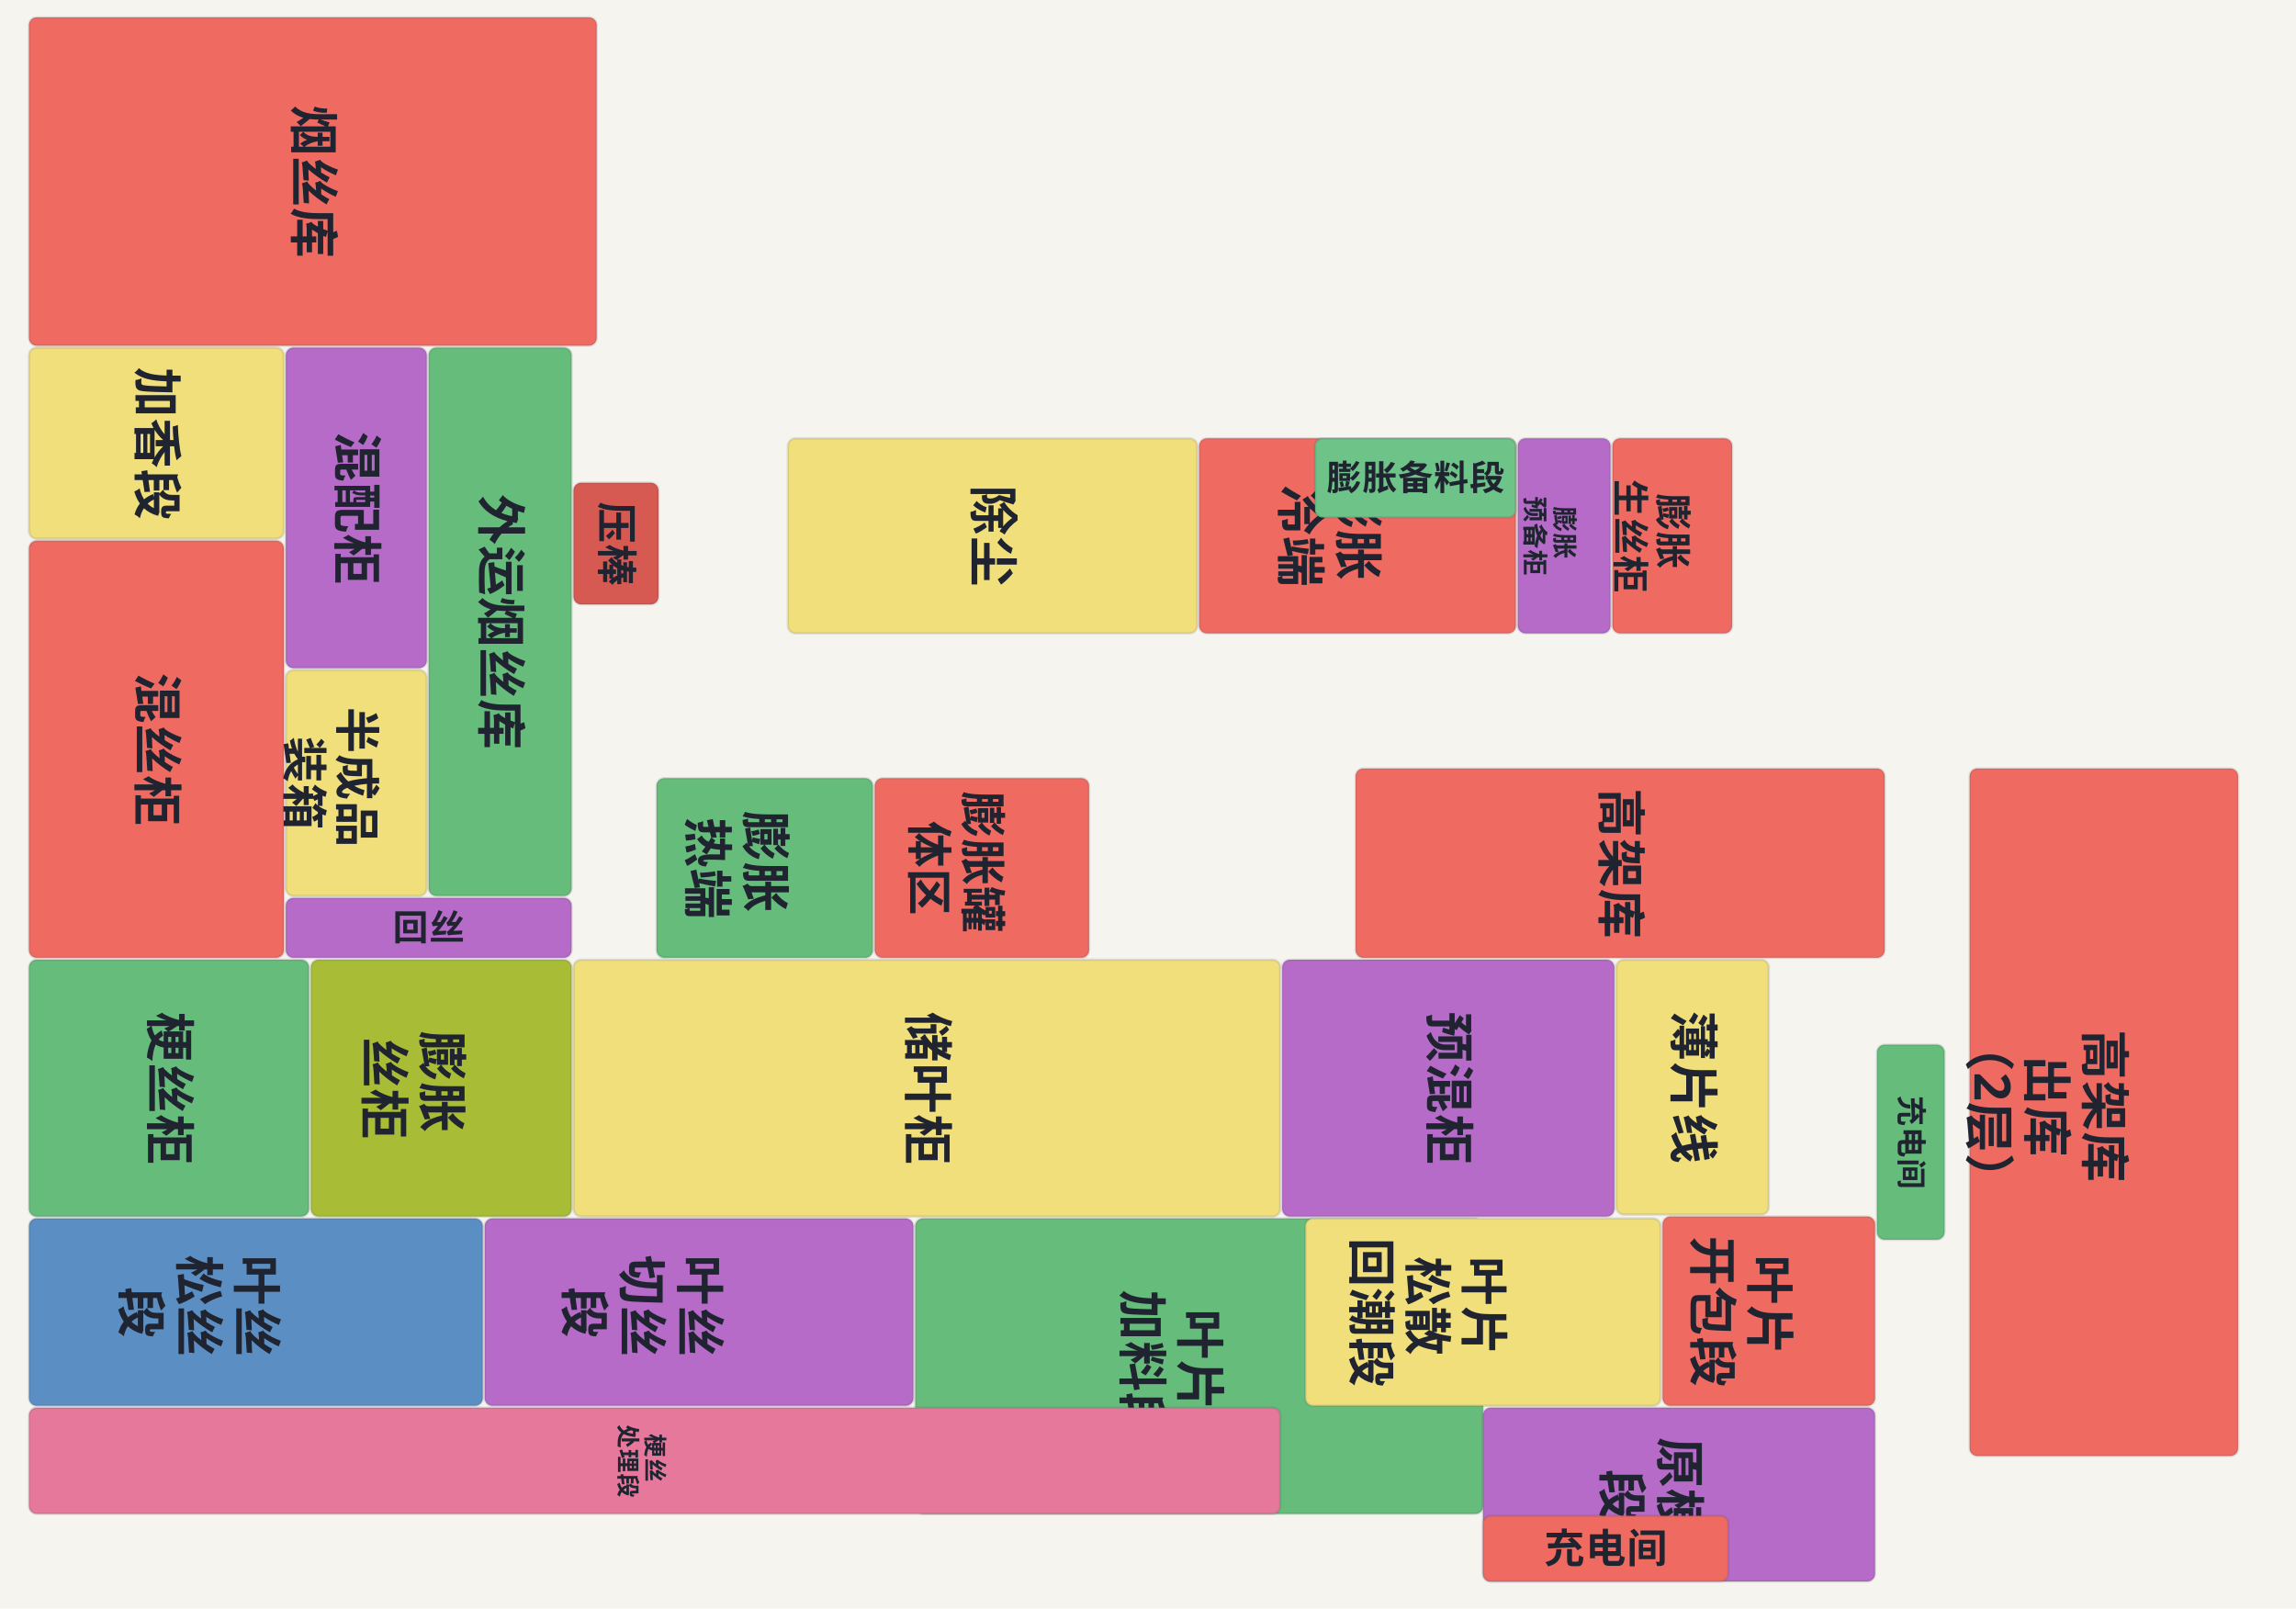
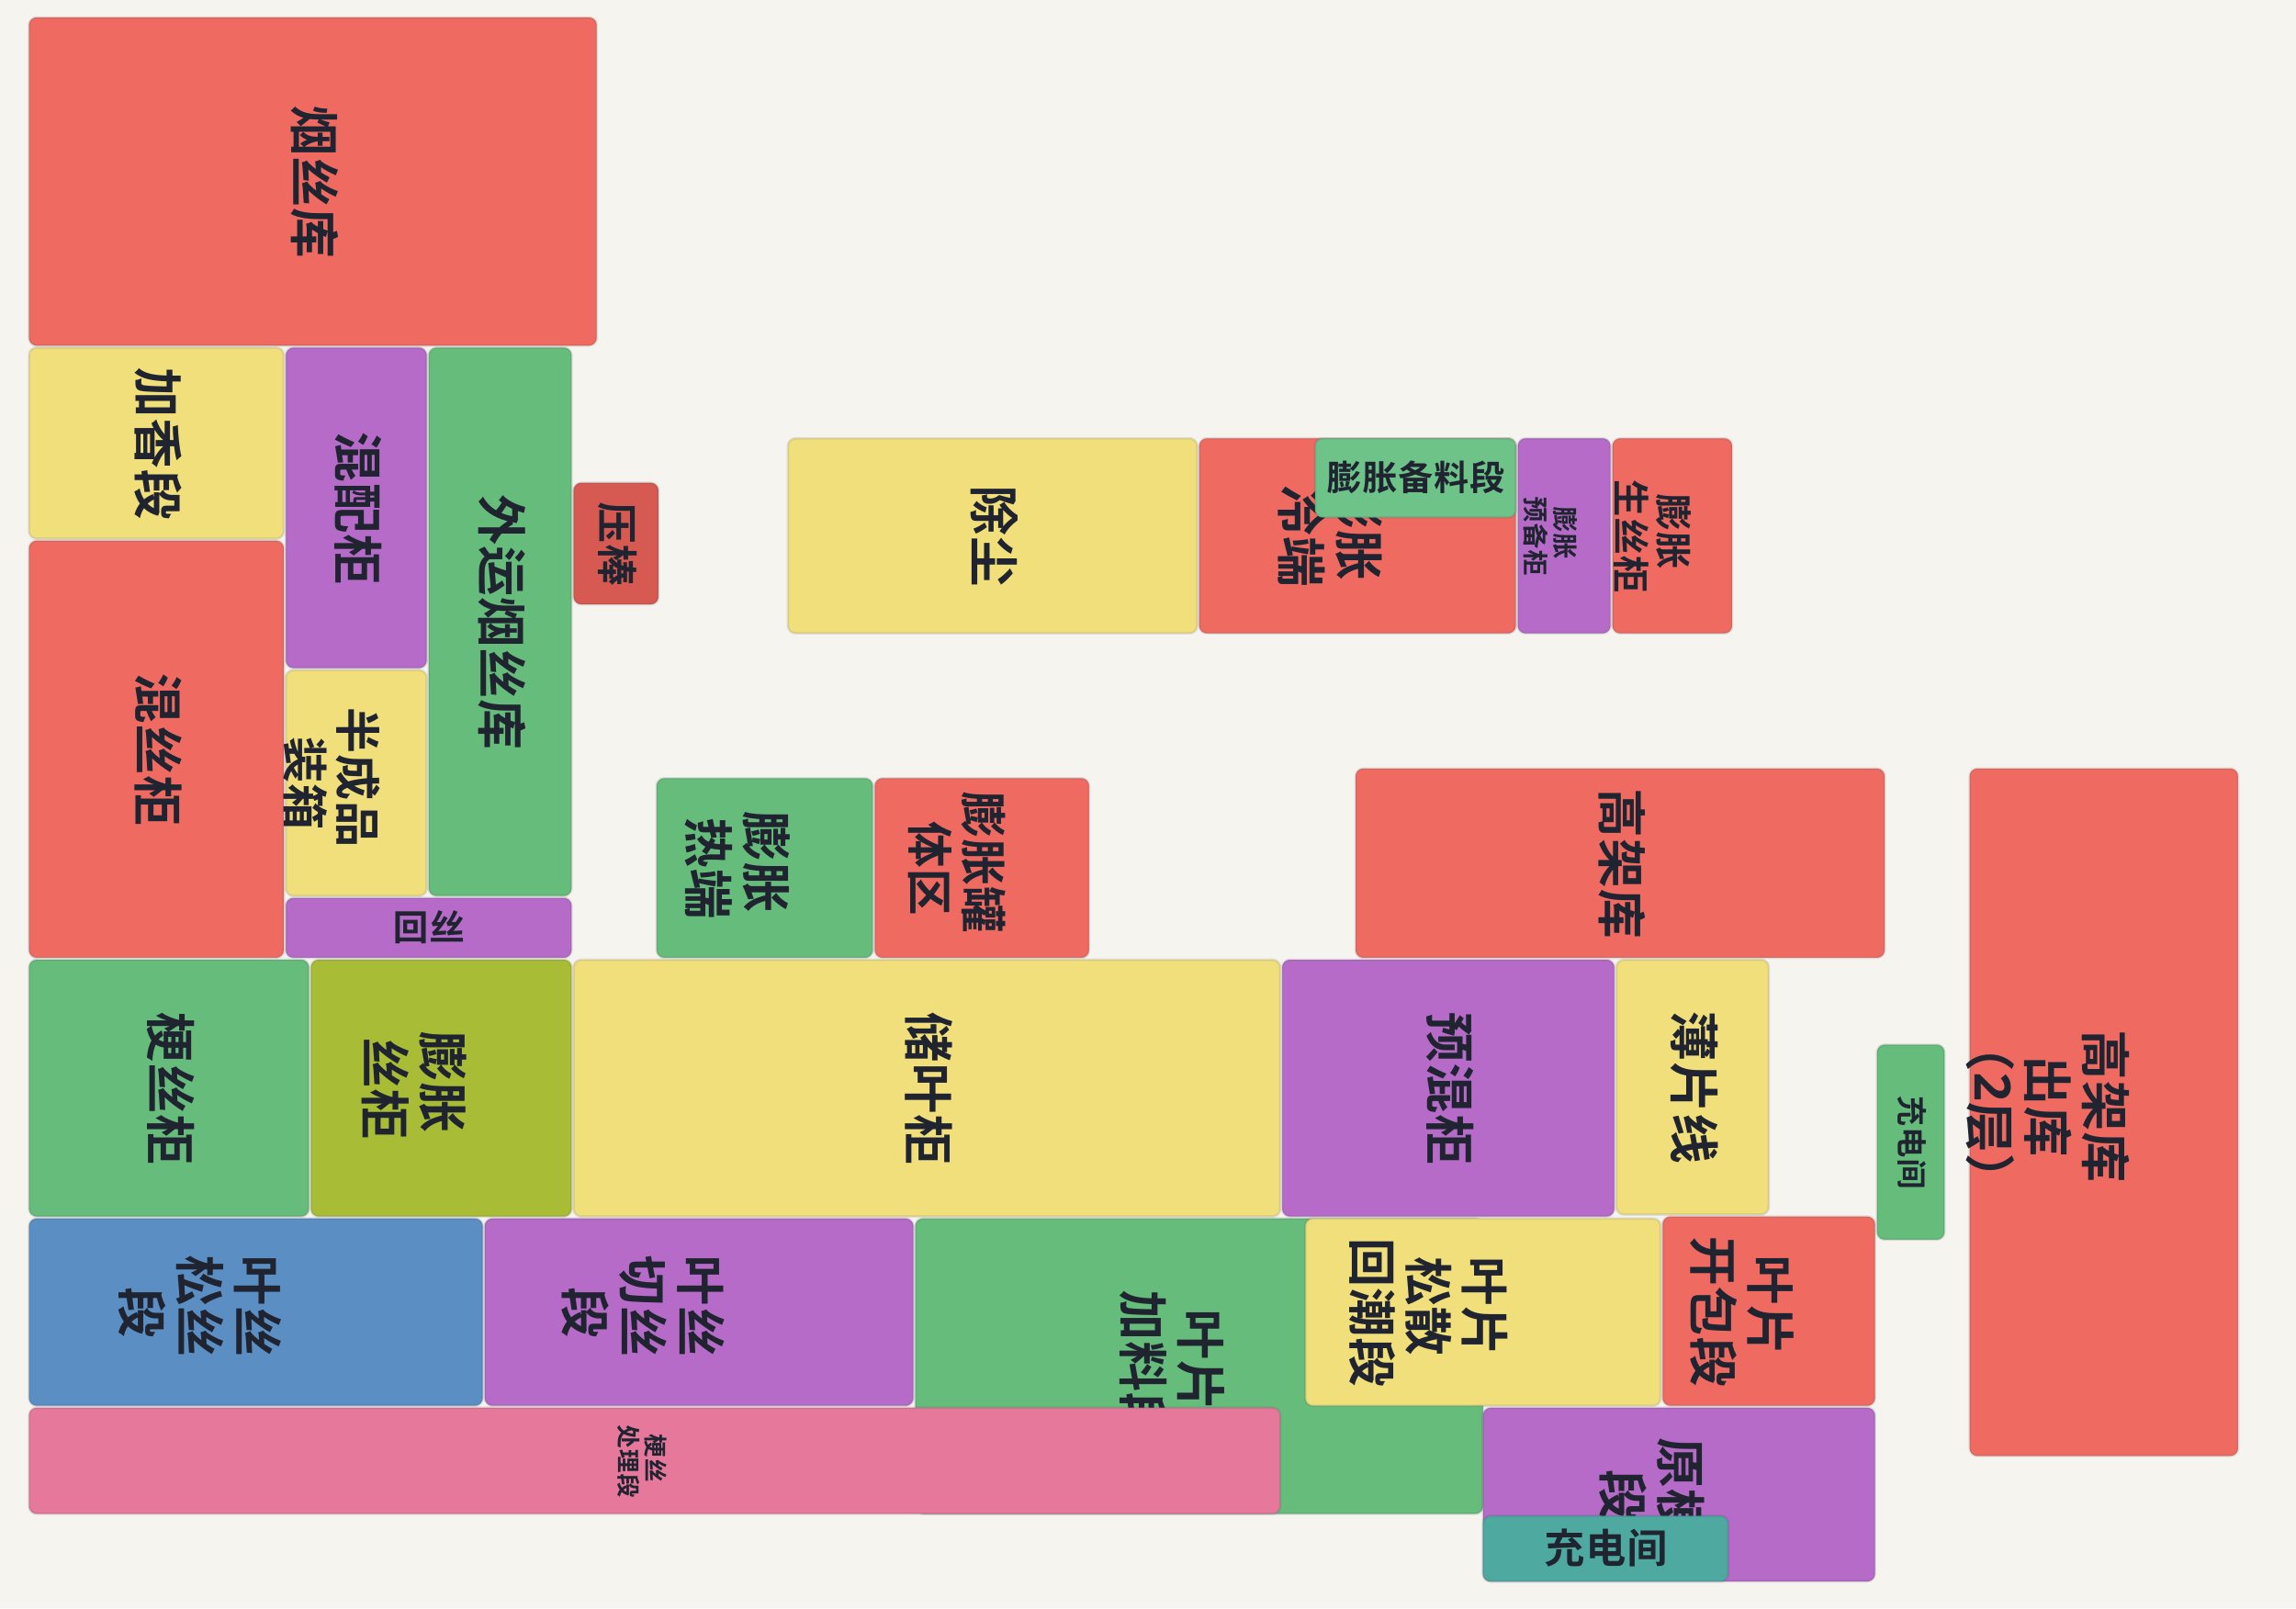
<svg xmlns="http://www.w3.org/2000/svg" width="1189" height="833" viewBox="0 0 1189 833" role="img" aria-labelledby="title desc">
  <style>
    .canvas { fill: #f6f4ef; }
    .zone { cursor: pointer; }
-     .zone rect { stroke: rgba(40, 48, 64, 0.12); stroke-width: 1.25; rx: 4; ry: 4; transition: filter 160ms ease, transform 160ms ease, opacity 160ms ease; }
+     .zone rect { stroke: rgba(40, 48, 64, 0.12); stroke-width: 1.25; rx: 4; ry: 4; transition: filter 160ms ease, stroke 160ms ease; }
    .zone:hover rect, .zone:focus rect { filter: brightness(1.06); stroke: rgba(25, 35, 52, 0.32); }
    .zone text { fill: #1f2430; font-family: "Noto Sans SC", "Microsoft YaHei", "PingFang SC", sans-serif; font-weight: 600; letter-spacing: 0.5px; pointer-events: none; user-select: none; }
  </style>
  <rect class="canvas" x="0" y="0" width="1189" height="833" />
  <g id="zone-01" class="zone" data-label="烟丝库">
    <rect x="15" y="9" width="294" height="170" fill="#ef6b62" />
    <text transform="translate(162.0 94.0) rotate(90)" text-anchor="middle" dominant-baseline="middle" font-size="26.0">
      <tspan x="0" dy="0.0">烟丝库</tspan>
    </text>
  </g>
  <g id="zone-02" class="zone" data-label="加香段">
    <rect x="15" y="180" width="132" height="99" fill="#f1df7b" />
    <text transform="translate(81.0 229.5) rotate(90)" text-anchor="middle" dominant-baseline="middle" font-size="25.9">
      <tspan x="0" dy="0.0">加香段</tspan>
    </text>
  </g>
  <g id="zone-03" class="zone" data-label="混配柜">
    <rect x="148" y="180" width="73" height="166" fill="#b56bc7" />
    <text transform="translate(184.5 263.0) rotate(90)" text-anchor="middle" dominant-baseline="middle" font-size="26.0">
      <tspan x="0" dy="0.0">混配柜</tspan>
    </text>
  </g>
  <g id="zone-04" class="zone" data-label="外运烟丝库">
    <rect x="222" y="180" width="74" height="284" fill="#66bc7a" />
    <text transform="translate(259.0 322.0) rotate(90)" text-anchor="middle" dominant-baseline="middle" font-size="26.0">
      <tspan x="0" dy="0.0">外运烟丝库</tspan>
    </text>
  </g>
  <g id="zone-05" class="zone" data-label="除尘">
    <rect x="408" y="227" width="212" height="101" fill="#f1df7b" />
    <text transform="translate(514.0 277.5) rotate(90)" text-anchor="middle" dominant-baseline="middle" font-size="26.0">
      <tspan x="0" dy="0.0">除尘</tspan>
    </text>
  </g>
  <g id="zone-06" class="zone" data-label="膨胀冷端">
    <rect x="621" y="227" width="164" height="101" fill="#ef6b62" />
    <text transform="translate(703.0 277.5) rotate(90)" text-anchor="middle" dominant-baseline="middle" font-size="26.0">
      <tspan x="0" dy="0.0">膨胀</tspan>
      <tspan x="0" dy="29.9">冷端</tspan>
    </text>
  </g>
  <g id="zone-07" class="zone" data-label="膨胀备料段">
    <rect x="681" y="227" width="104" height="41" fill="#6dc388" />
    <text x="733.0" y="247.5" text-anchor="middle" dominant-baseline="middle" font-size="18.0">
      <tspan x="733.0" dy="0.0">膨胀备料段</tspan>
    </text>
  </g>
  <g id="zone-08" class="zone" data-label="膨胀预备柜">
    <rect x="786" y="227" width="48" height="101" fill="#b56bc7" />
    <text transform="translate(810.0 277.5) rotate(90)" text-anchor="middle" dominant-baseline="middle" font-size="13.3">
      <tspan x="0" dy="0.0">膨胀</tspan>
      <tspan x="0" dy="15.3">预备柜</tspan>
    </text>
  </g>
  <g id="zone-09" class="zone" data-label="膨胀生丝柜">
    <rect x="835" y="227" width="62" height="101" fill="#ef6b62" />
    <text transform="translate(866.0 277.5) rotate(90)" text-anchor="middle" dominant-baseline="middle" font-size="19.2">
      <tspan x="0" dy="0.0">膨胀</tspan>
      <tspan x="0" dy="22.0">生丝柜</tspan>
    </text>
  </g>
  <g id="zone-10" class="zone" data-label="压棒">
    <rect x="297" y="250" width="44" height="63" fill="#d75a52" />
    <text transform="translate(319.0 281.5) rotate(90)" text-anchor="middle" dominant-baseline="middle" font-size="21.4">
      <tspan x="0" dy="0.0">压棒</tspan>
    </text>
  </g>
  <g id="zone-11" class="zone" data-label="混丝柜">
    <rect x="15" y="280" width="132" height="216" fill="#ef6b62" />
    <text transform="translate(81.0 388.0) rotate(90)" text-anchor="middle" dominant-baseline="middle" font-size="26.0">
      <tspan x="0" dy="0.0">混丝柜</tspan>
    </text>
  </g>
  <g id="zone-12" class="zone" data-label="半成品装箱">
    <rect x="148" y="347" width="73" height="117" fill="#f1df7b" />
    <text transform="translate(184.5 405.5) rotate(90)" text-anchor="middle" dominant-baseline="middle" font-size="23.8">
      <tspan x="0" dy="0.0">半成品</tspan>
      <tspan x="0" dy="27.3">装箱</tspan>
    </text>
  </g>
  <g id="zone-13" class="zone" data-label="高架库">
    <rect x="702" y="398" width="274" height="98" fill="#ef6b62" />
    <text transform="translate(839.0 447.0) rotate(90)" text-anchor="middle" dominant-baseline="middle" font-size="25.6">
      <tspan x="0" dy="0.0">高架库</tspan>
    </text>
  </g>
  <g id="zone-14" class="zone" data-label="高架库出库（2层）">
    <rect x="1020" y="398" width="139" height="356" fill="#ef6b62" />
    <text transform="translate(1089.5 576.0) rotate(90)" text-anchor="middle" dominant-baseline="middle" font-size="26.0">
      <tspan x="0" dy="0.0">高架库</tspan>
      <tspan x="0" dy="29.9">出库</tspan>
      <tspan x="0" dy="29.9">（2层）</tspan>
    </text>
  </g>
  <g id="zone-15" class="zone" data-label="膨胀热端">
    <rect x="340" y="403" width="112" height="93" fill="#66bc7a" />
    <text transform="translate(396.0 449.5) rotate(90)" text-anchor="middle" dominant-baseline="middle" font-size="26.0">
      <tspan x="0" dy="0.0">膨胀</tspan>
      <tspan x="0" dy="29.9">热端</tspan>
    </text>
  </g>
  <g id="zone-16" class="zone" data-label="膨胀罐体区">
    <rect x="453" y="403" width="111" height="93" fill="#ef6b62" />
    <text transform="translate(508.5 449.5) rotate(90)" text-anchor="middle" dominant-baseline="middle" font-size="24.1">
      <tspan x="0" dy="0.0">膨胀罐</tspan>
      <tspan x="0" dy="27.7">体区</tspan>
    </text>
  </g>
  <g id="zone-17" class="zone" data-label="回丝">
    <rect x="148" y="465" width="148" height="31" fill="#b56bc7" />
    <text x="222.0" y="480.5" text-anchor="middle" dominant-baseline="middle" font-size="18.3">
      <tspan x="222.0" dy="0.0">回丝</tspan>
    </text>
  </g>
  <g id="zone-18" class="zone" data-label="梗丝柜">
    <rect x="15" y="497" width="145" height="133" fill="#66bc7a" />
    <text transform="translate(87.5 563.5) rotate(90)" text-anchor="middle" dominant-baseline="middle" font-size="26.0">
      <tspan x="0" dy="0.0">梗丝柜</tspan>
    </text>
  </g>
  <g id="zone-19" class="zone" data-label="膨胀丝柜">
    <rect x="161" y="497" width="135" height="133" fill="#a8bc36" />
    <text transform="translate(228.5 563.5) rotate(90)" text-anchor="middle" dominant-baseline="middle" font-size="26.0">
      <tspan x="0" dy="0.0">膨胀</tspan>
      <tspan x="0" dy="29.9">丝柜</tspan>
    </text>
  </g>
  <g id="zone-20" class="zone" data-label="储叶柜">
    <rect x="297" y="497" width="366" height="133" fill="#f1df7b" />
    <text transform="translate(480.0 563.5) rotate(90)" text-anchor="middle" dominant-baseline="middle" font-size="26.0">
      <tspan x="0" dy="0.0">储叶柜</tspan>
    </text>
  </g>
  <g id="zone-21" class="zone" data-label="预混柜">
    <rect x="664" y="497" width="172" height="133" fill="#b56bc7" />
    <text transform="translate(750.0 563.5) rotate(90)" text-anchor="middle" dominant-baseline="middle" font-size="26.0">
      <tspan x="0" dy="0.0">预混柜</tspan>
    </text>
  </g>
  <g id="zone-22" class="zone" data-label="薄片线">
    <rect x="837" y="497" width="79" height="132" fill="#f1df7b" />
    <text transform="translate(876.5 563.0) rotate(90)" text-anchor="middle" dominant-baseline="middle" font-size="26.0">
      <tspan x="0" dy="0.0">薄片线</tspan>
    </text>
  </g>
  <g id="zone-23" class="zone" data-label="充电间（右侧）">
    <rect x="972" y="541" width="35" height="101" fill="#66bc7a" />
    <text transform="translate(989.5 591.5) rotate(90)" text-anchor="middle" dominant-baseline="middle" font-size="15.8">
      <tspan x="0" dy="0.0">充电间</tspan>
    </text>
  </g>
  <g id="zone-24" class="zone" data-label="叶片开包段">
    <rect x="861" y="630" width="110" height="98" fill="#ef6b62" />
    <text transform="translate(916.0 679.0) rotate(90)" text-anchor="middle" dominant-baseline="middle" font-size="25.6">
      <tspan x="0" dy="0.0">叶片</tspan>
      <tspan x="0" dy="29.5">开包段</tspan>
    </text>
  </g>
  <g id="zone-25" class="zone" data-label="叶丝松丝段">
    <rect x="15" y="631" width="235" height="97" fill="#5b8fc3" />
    <text transform="translate(132.5 679.5) rotate(90)" text-anchor="middle" dominant-baseline="middle" font-size="26.0">
      <tspan x="0" dy="0.0">叶丝</tspan>
      <tspan x="0" dy="29.9">松丝</tspan>
      <tspan x="0" dy="29.9">段</tspan>
    </text>
  </g>
  <g id="zone-26" class="zone" data-label="叶丝切丝段">
    <rect x="251" y="631" width="222" height="97" fill="#b56bc7" />
    <text transform="translate(362.0 679.5) rotate(90)" text-anchor="middle" dominant-baseline="middle" font-size="26.0">
      <tspan x="0" dy="0.0">叶丝</tspan>
      <tspan x="0" dy="29.9">切丝</tspan>
      <tspan x="0" dy="29.9">段</tspan>
    </text>
  </g>
  <g id="zone-27" class="zone" data-label="叶片加料段">
    <rect x="474" y="631" width="294" height="153" fill="#66bc7a" />
    <text transform="translate(621.0 707.5) rotate(90)" text-anchor="middle" dominant-baseline="middle" font-size="26.0">
      <tspan x="0" dy="0.0">叶片</tspan>
      <tspan x="0" dy="29.9">加料段</tspan>
    </text>
  </g>
  <g id="zone-28" class="zone" data-label="叶片松散回潮段">
    <rect x="676" y="631" width="184" height="97" fill="#f1df7b" />
    <text transform="translate(768.0 679.5) rotate(90)" text-anchor="middle" dominant-baseline="middle" font-size="25.3">
      <tspan x="0" dy="0.0">叶片</tspan>
      <tspan x="0" dy="29.1">松散</tspan>
      <tspan x="0" dy="29.1">回潮段</tspan>
    </text>
  </g>
  <g id="zone-29" class="zone" data-label="梗丝处理段">
    <rect x="15" y="729" width="648" height="55" fill="#e6789b" />
    <text transform="translate(339.0 756.5) rotate(90)" text-anchor="middle" dominant-baseline="middle" font-size="12.2">
      <tspan x="0" dy="0.0">梗丝</tspan>
      <tspan x="0" dy="14.0">处理段</tspan>
    </text>
  </g>
  <g id="zone-30" class="zone" data-label="原梗段">
    <rect x="768" y="729" width="203" height="90" fill="#b56bc7" />
    <text transform="translate(869.5 774.0) rotate(90)" text-anchor="middle" dominant-baseline="middle" font-size="26.0">
      <tspan x="0" dy="0.0">原梗</tspan>
      <tspan x="0" dy="29.9">段</tspan>
    </text>
  </g>
  <g id="zone-31" class="zone" data-label="充电间（下侧）">
-     <rect x="768" y="785" width="127" height="34" fill="#ef6b62" />
+     <rect x="768" y="785" width="127" height="34" fill="#4ea9a0" />
    <text x="831.5" y="802.0" text-anchor="middle" dominant-baseline="middle" font-size="20.9">
      <tspan x="831.5" dy="0.0">充电间</tspan>
    </text>
  </g>
</svg>
